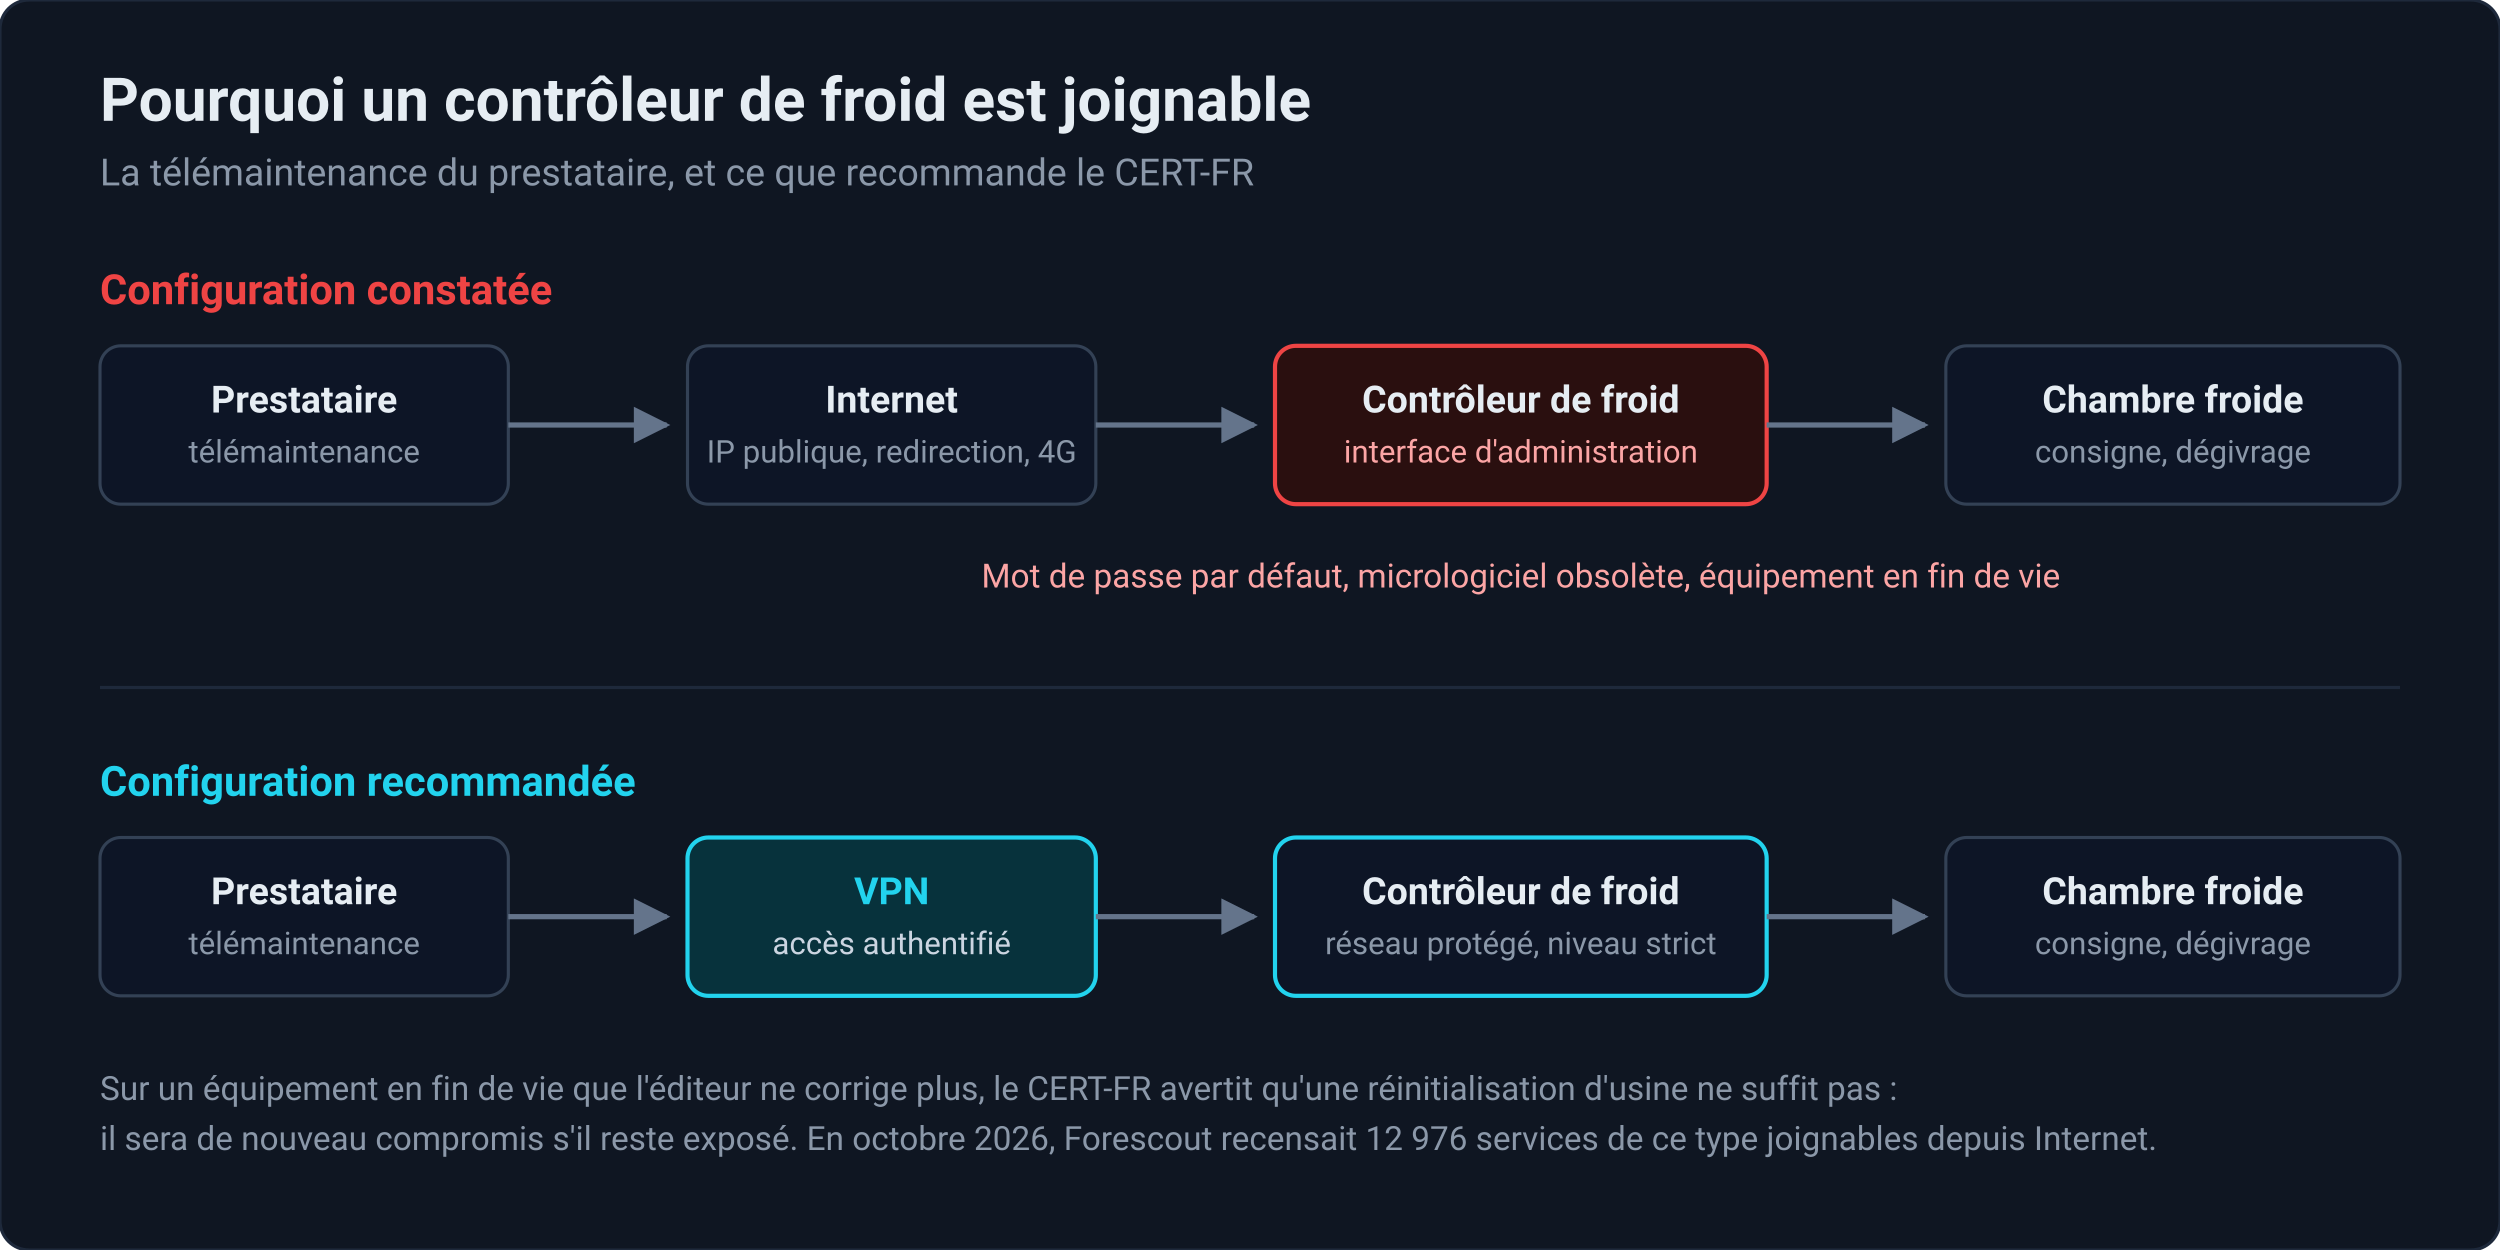
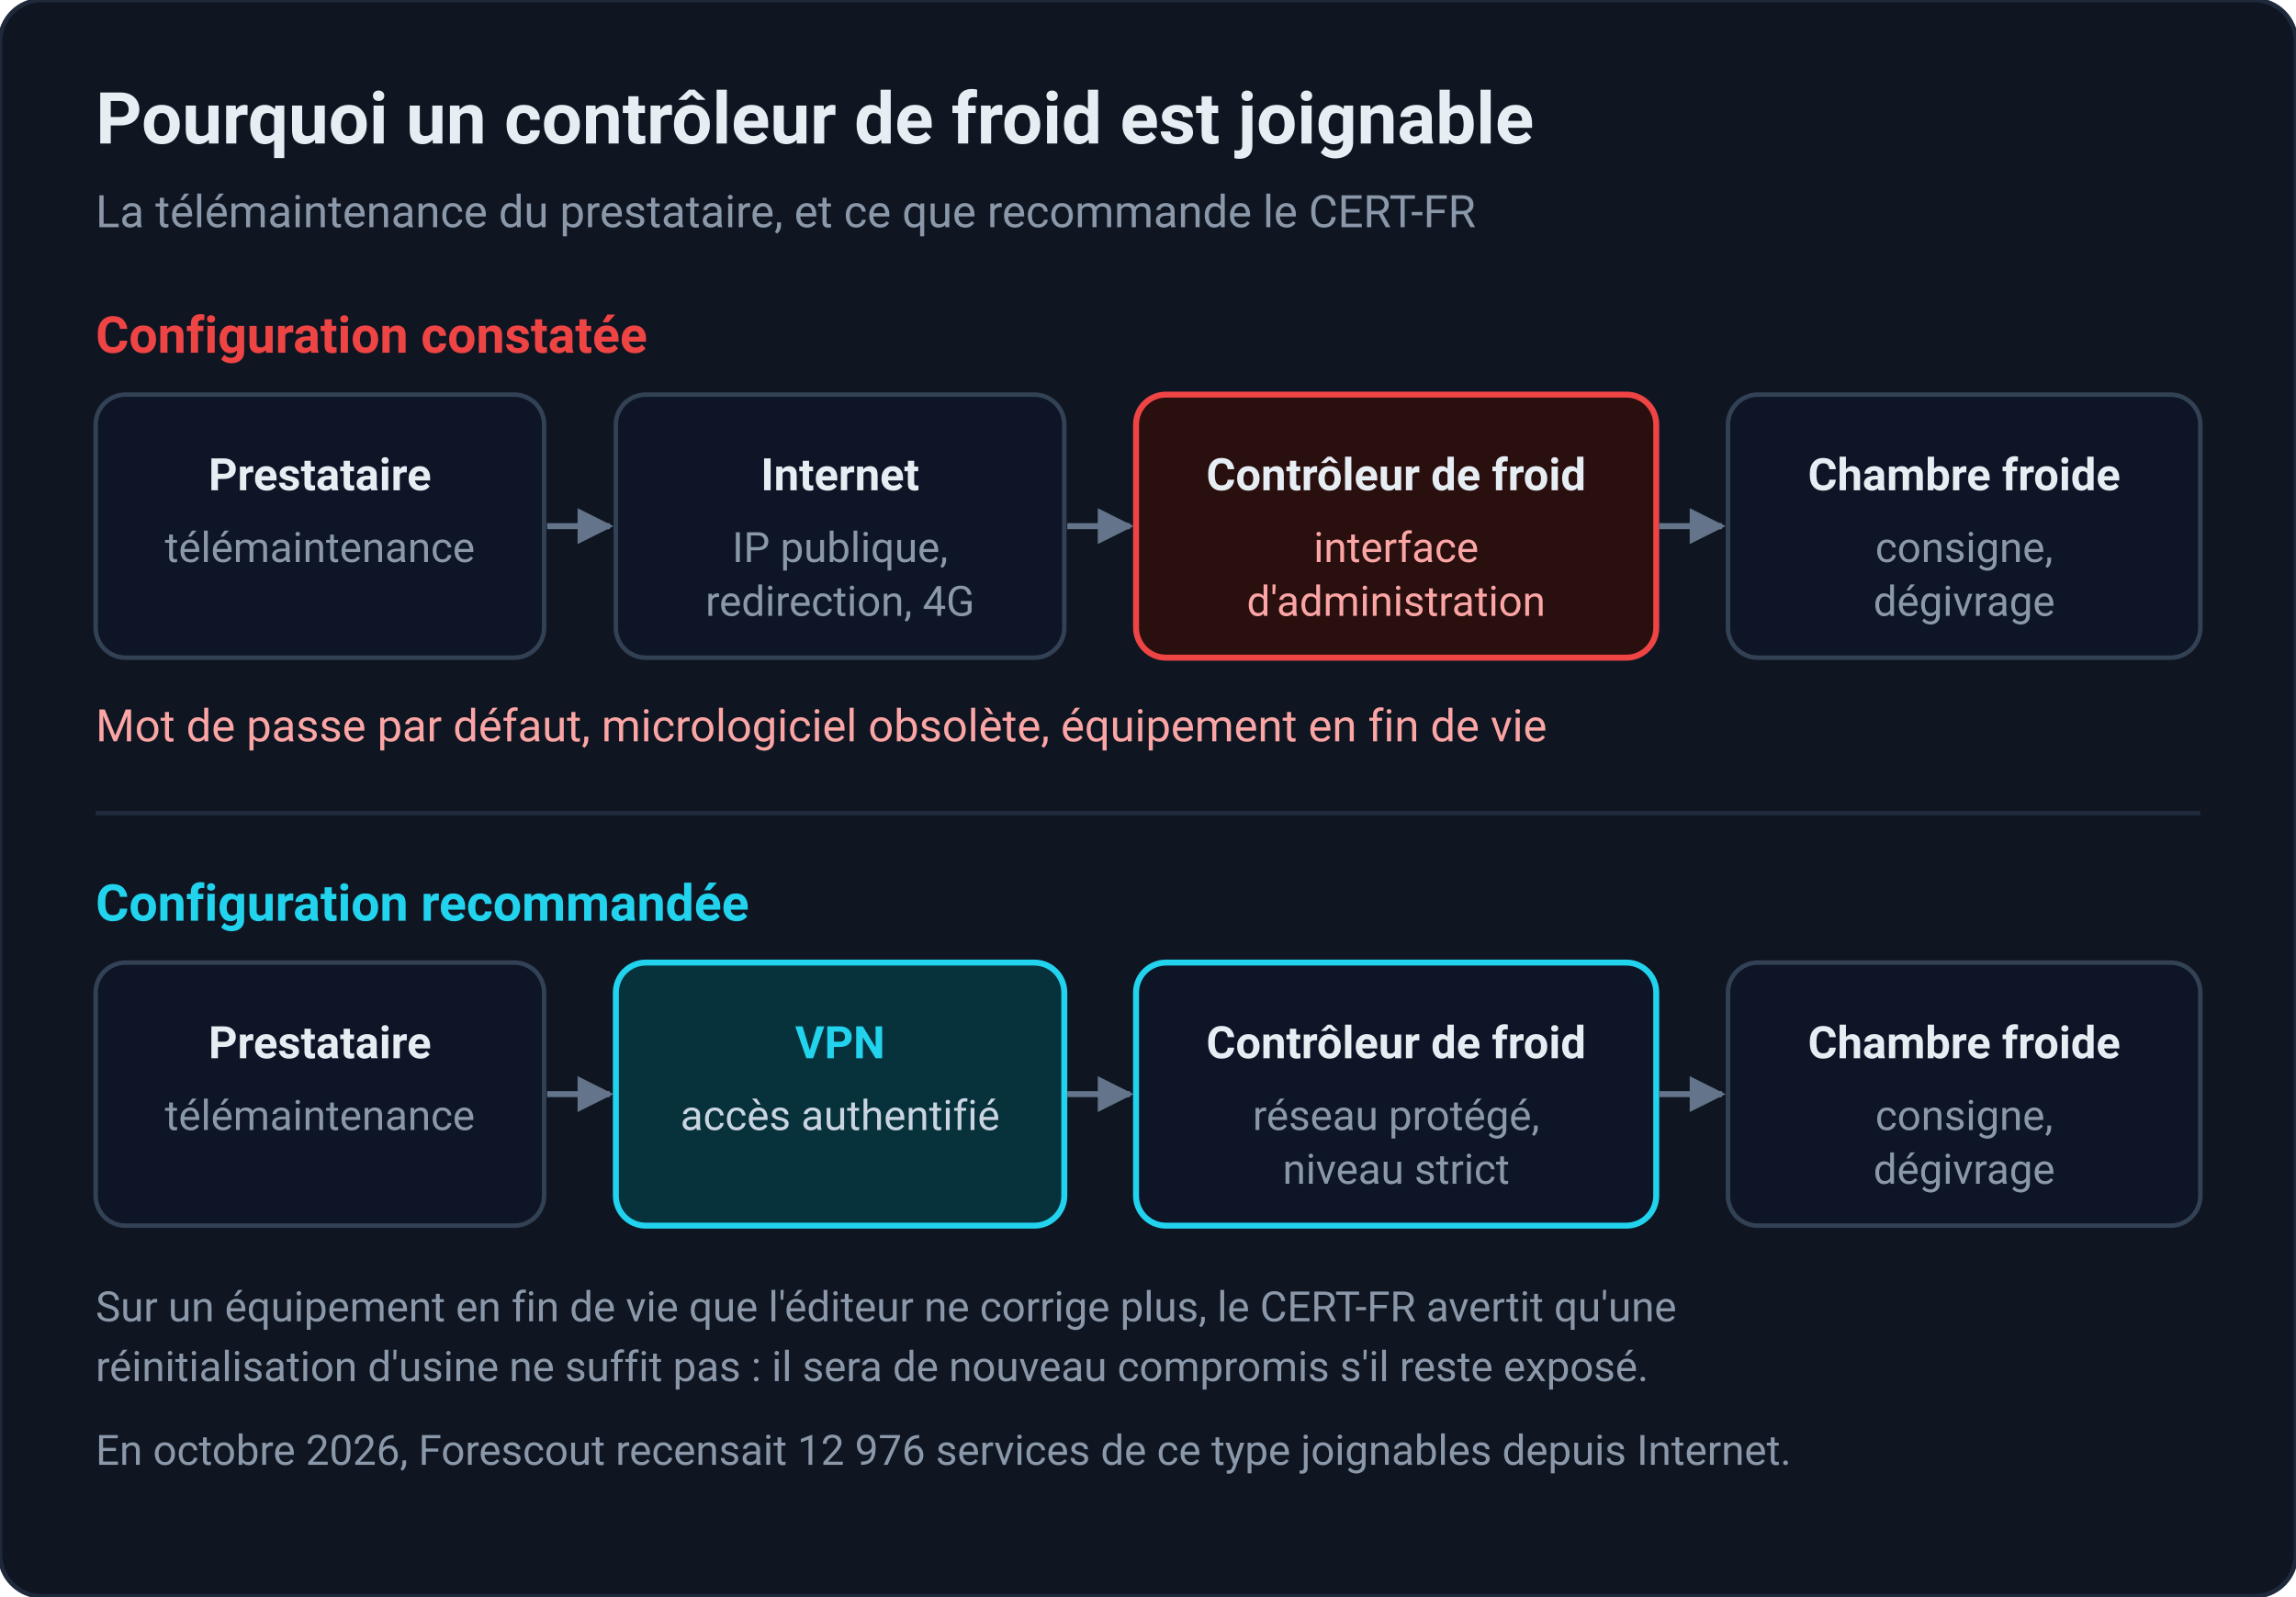
- <svg xmlns="http://www.w3.org/2000/svg" width="1200" height="600" viewBox="0 0 1200 600" role="img" aria-labelledby="tf2">
-   <rect width="1200" height="600" rx="14" fill="#0f1622" stroke="#1e293b" stroke-width="1.5" />
+ <svg xmlns="http://www.w3.org/2000/svg" width="768" height="534" viewBox="0 0 768 534" role="img" aria-labelledby="tf2">
+   <rect width="768" height="534" rx="14" fill="#0f1622" stroke="#1e293b" stroke-width="1.5" />
  <defs>
-     <marker id="af" viewBox="0 0 10 10" refX="9" refY="5" markerWidth="7" markerHeight="7" orient="auto-start-reverse">
+     <marker id="af" viewBox="0 0 10 10" refX="9" refY="5" markerWidth="6" markerHeight="6" orient="auto-start-reverse">
      <path d="M 0 0 L 10 5 L 0 10 z" fill="#64748b" />
-     </marker>
-     <marker id="ar" viewBox="0 0 10 10" refX="9" refY="5" markerWidth="7" markerHeight="7" orient="auto-start-reverse">
-       <path d="M 0 0 L 10 5 L 0 10 z" fill="#ef4444" />
    </marker>
  </defs>
  <g font-family="system-ui, -apple-system, 'Segoe UI', Roboto, sans-serif">
-     <text x="48" y="58" font-size="29" font-weight="600" fill="#e6edf3">Pourquoi un contrôleur de froid est joignable</text>
-     <text x="48" y="89" font-size="18" fill="#8b98a9">La télémaintenance du prestataire, et ce que recommande le CERT-FR</text>
-     <text x="48" y="146" font-size="20" font-weight="700" fill="#ef4444">Configuration constatée</text>
-     <rect x="48" y="166" width="196" height="76" rx="10" fill="#0d1526" stroke="#334155" stroke-width="1.5" />
-     <text x="146" y="198" font-size="18" font-weight="600" fill="#e6edf3" text-anchor="middle">Prestataire</text>
-     <text x="146" y="222" font-size="15" fill="#8b98a9" text-anchor="middle">télémaintenance</text>
-     <rect x="330" y="166" width="196" height="76" rx="10" fill="#0d1526" stroke="#334155" stroke-width="1.5" />
-     <text x="428" y="198" font-size="18" font-weight="600" fill="#e6edf3" text-anchor="middle">Internet</text>
-     <text x="428" y="222" font-size="15" fill="#8b98a9" text-anchor="middle">IP publique, redirection, 4G</text>
-     <rect x="612" y="166" width="236" height="76" rx="10" fill="#2a0f0f" stroke="#ef4444" stroke-width="2" />
-     <text x="730" y="198" font-size="18" font-weight="600" fill="#e6edf3" text-anchor="middle">Contrôleur de froid</text>
-     <text x="730" y="222" font-size="15" fill="#fca5a5" text-anchor="middle">interface d'administration</text>
-     <rect x="934" y="166" width="218" height="76" rx="10" fill="#0d1526" stroke="#334155" stroke-width="1.5" />
-     <text x="1043" y="198" font-size="18" font-weight="600" fill="#e6edf3" text-anchor="middle">Chambre froide</text>
-     <text x="1043" y="222" font-size="15" fill="#8b98a9" text-anchor="middle">consigne, dégivrage</text>
-     <g stroke="#64748b" stroke-width="2.5" fill="none" marker-end="url(#af)">
-       <path d="M 244 204 L 320 204" />
-       <path d="M 526 204 L 602 204" />
-       <path d="M 848 204 L 924 204" />
+     <text x="32" y="48" font-size="24" font-weight="600" fill="#e6edf3">Pourquoi un contrôleur de froid est joignable</text>
+     <text x="32" y="76" font-size="15" fill="#8b98a9">La télémaintenance du prestataire, et ce que recommande le CERT-FR</text>
+     <text x="32" y="118" font-size="17" font-weight="700" fill="#ef4444">Configuration constatée</text>
+     <rect x="32" y="132" width="150" height="88" rx="10" fill="#0d1526" stroke="#334155" stroke-width="1.5" />
+     <text x="107" y="164" font-size="15" font-weight="600" fill="#e6edf3" text-anchor="middle">Prestataire</text>
+     <text x="107" y="188" font-size="14" fill="#8b98a9" text-anchor="middle">télémaintenance</text>
+     <rect x="206" y="132" width="150" height="88" rx="10" fill="#0d1526" stroke="#334155" stroke-width="1.5" />
+     <text x="281" y="164" font-size="15" font-weight="600" fill="#e6edf3" text-anchor="middle">Internet</text>
+     <text x="281" y="188" font-size="14" fill="#8b98a9" text-anchor="middle">IP publique,</text>
+     <text x="281" y="206" font-size="14" fill="#8b98a9" text-anchor="middle">redirection, 4G</text>
+     <rect x="380" y="132" width="174" height="88" rx="10" fill="#2a0f0f" stroke="#ef4444" stroke-width="2" />
+     <text x="467" y="164" font-size="15" font-weight="600" fill="#e6edf3" text-anchor="middle">Contrôleur de froid</text>
+     <text x="467" y="188" font-size="14" fill="#fca5a5" text-anchor="middle">interface</text>
+     <text x="467" y="206" font-size="14" fill="#fca5a5" text-anchor="middle">d'administration</text>
+     <rect x="578" y="132" width="158" height="88" rx="10" fill="#0d1526" stroke="#334155" stroke-width="1.5" />
+     <text x="657" y="164" font-size="15" font-weight="600" fill="#e6edf3" text-anchor="middle">Chambre froide</text>
+     <text x="657" y="188" font-size="14" fill="#8b98a9" text-anchor="middle">consigne,</text>
+     <text x="657" y="206" font-size="14" fill="#8b98a9" text-anchor="middle">dégivrage</text>
+     <g stroke="#64748b" stroke-width="2" fill="none" marker-end="url(#af)">
+       <path d="M 183 176 L 204 176" />
+       <path d="M 357 176 L 378 176" />
+       <path d="M 555 176 L 576 176" />
    </g>
-     <text x="730" y="282" font-size="16" fill="#fca5a5" text-anchor="middle">Mot de passe par défaut, micrologiciel obsolète, équipement en fin de vie</text>
-     <line x1="48" y1="330" x2="1152" y2="330" stroke="#1e293b" stroke-width="1.5" />
-     <text x="48" y="382" font-size="20" font-weight="700" fill="#22d3ee">Configuration recommandée</text>
-     <rect x="48" y="402" width="196" height="76" rx="10" fill="#0d1526" stroke="#334155" stroke-width="1.5" />
-     <text x="146" y="434" font-size="18" font-weight="600" fill="#e6edf3" text-anchor="middle">Prestataire</text>
-     <text x="146" y="458" font-size="15" fill="#8b98a9" text-anchor="middle">télémaintenance</text>
-     <rect x="330" y="402" width="196" height="76" rx="10" fill="#07323c" stroke="#22d3ee" stroke-width="2" />
-     <text x="428" y="434" font-size="18" font-weight="600" fill="#22d3ee" text-anchor="middle">VPN</text>
-     <text x="428" y="458" font-size="15" fill="#cbd5e1" text-anchor="middle">accès authentifié</text>
-     <rect x="612" y="402" width="236" height="76" rx="10" fill="#0d1526" stroke="#22d3ee" stroke-width="2" />
-     <text x="730" y="434" font-size="18" font-weight="600" fill="#e6edf3" text-anchor="middle">Contrôleur de froid</text>
-     <text x="730" y="458" font-size="15" fill="#8b98a9" text-anchor="middle">réseau protégé, niveau strict</text>
-     <rect x="934" y="402" width="218" height="76" rx="10" fill="#0d1526" stroke="#334155" stroke-width="1.5" />
-     <text x="1043" y="434" font-size="18" font-weight="600" fill="#e6edf3" text-anchor="middle">Chambre froide</text>
-     <text x="1043" y="458" font-size="15" fill="#8b98a9" text-anchor="middle">consigne, dégivrage</text>
-     <g stroke="#64748b" stroke-width="2.5" fill="none" marker-end="url(#af)">
-       <path d="M 244 440 L 320 440" />
-       <path d="M 526 440 L 602 440" />
-       <path d="M 848 440 L 924 440" />
+     <text x="32" y="248" font-size="15" fill="#fca5a5">Mot de passe par défaut, micrologiciel obsolète, équipement en fin de vie</text>
+     <line x1="32" y1="272" x2="736" y2="272" stroke="#1e293b" stroke-width="1.5" />
+     <text x="32" y="308" font-size="17" font-weight="700" fill="#22d3ee">Configuration recommandée</text>
+     <rect x="32" y="322" width="150" height="88" rx="10" fill="#0d1526" stroke="#334155" stroke-width="1.5" />
+     <text x="107" y="354" font-size="15" font-weight="600" fill="#e6edf3" text-anchor="middle">Prestataire</text>
+     <text x="107" y="378" font-size="14" fill="#8b98a9" text-anchor="middle">télémaintenance</text>
+     <rect x="206" y="322" width="150" height="88" rx="10" fill="#07323c" stroke="#22d3ee" stroke-width="2" />
+     <text x="281" y="354" font-size="15" font-weight="600" fill="#22d3ee" text-anchor="middle">VPN</text>
+     <text x="281" y="378" font-size="14" fill="#cbd5e1" text-anchor="middle">accès authentifié</text>
+     <rect x="380" y="322" width="174" height="88" rx="10" fill="#0d1526" stroke="#22d3ee" stroke-width="2" />
+     <text x="467" y="354" font-size="15" font-weight="600" fill="#e6edf3" text-anchor="middle">Contrôleur de froid</text>
+     <text x="467" y="378" font-size="14" fill="#8b98a9" text-anchor="middle">réseau protégé,</text>
+     <text x="467" y="396" font-size="14" fill="#8b98a9" text-anchor="middle">niveau strict</text>
+     <rect x="578" y="322" width="158" height="88" rx="10" fill="#0d1526" stroke="#334155" stroke-width="1.5" />
+     <text x="657" y="354" font-size="15" font-weight="600" fill="#e6edf3" text-anchor="middle">Chambre froide</text>
+     <text x="657" y="378" font-size="14" fill="#8b98a9" text-anchor="middle">consigne,</text>
+     <text x="657" y="396" font-size="14" fill="#8b98a9" text-anchor="middle">dégivrage</text>
+     <g stroke="#64748b" stroke-width="2" fill="none" marker-end="url(#af)">
+       <path d="M 183 366 L 204 366" />
+       <path d="M 357 366 L 378 366" />
+       <path d="M 555 366 L 576 366" />
    </g>
-     <text x="48" y="528" font-size="16" fill="#8b98a9">Sur un équipement en fin de vie que l'éditeur ne corrige plus, le CERT-FR avertit qu'une réinitialisation d'usine ne suffit pas :</text>
-     <text x="48" y="552" font-size="16" fill="#8b98a9">il sera de nouveau compromis s'il reste exposé. En octobre 2026, Forescout recensait 12 976 services de ce type joignables depuis Internet.</text>
+     <g font-size="14" fill="#8b98a9">
+       <text x="32" y="442">Sur un équipement en fin de vie que l'éditeur ne corrige plus, le CERT-FR avertit qu'une</text>
+       <text x="32" y="462">réinitialisation d'usine ne suffit pas : il sera de nouveau compromis s'il reste exposé.</text>
+       <text x="32" y="490">En octobre 2026, Forescout recensait 12 976 services de ce type joignables depuis Internet.</text>
+     </g>
  </g>
</svg>
